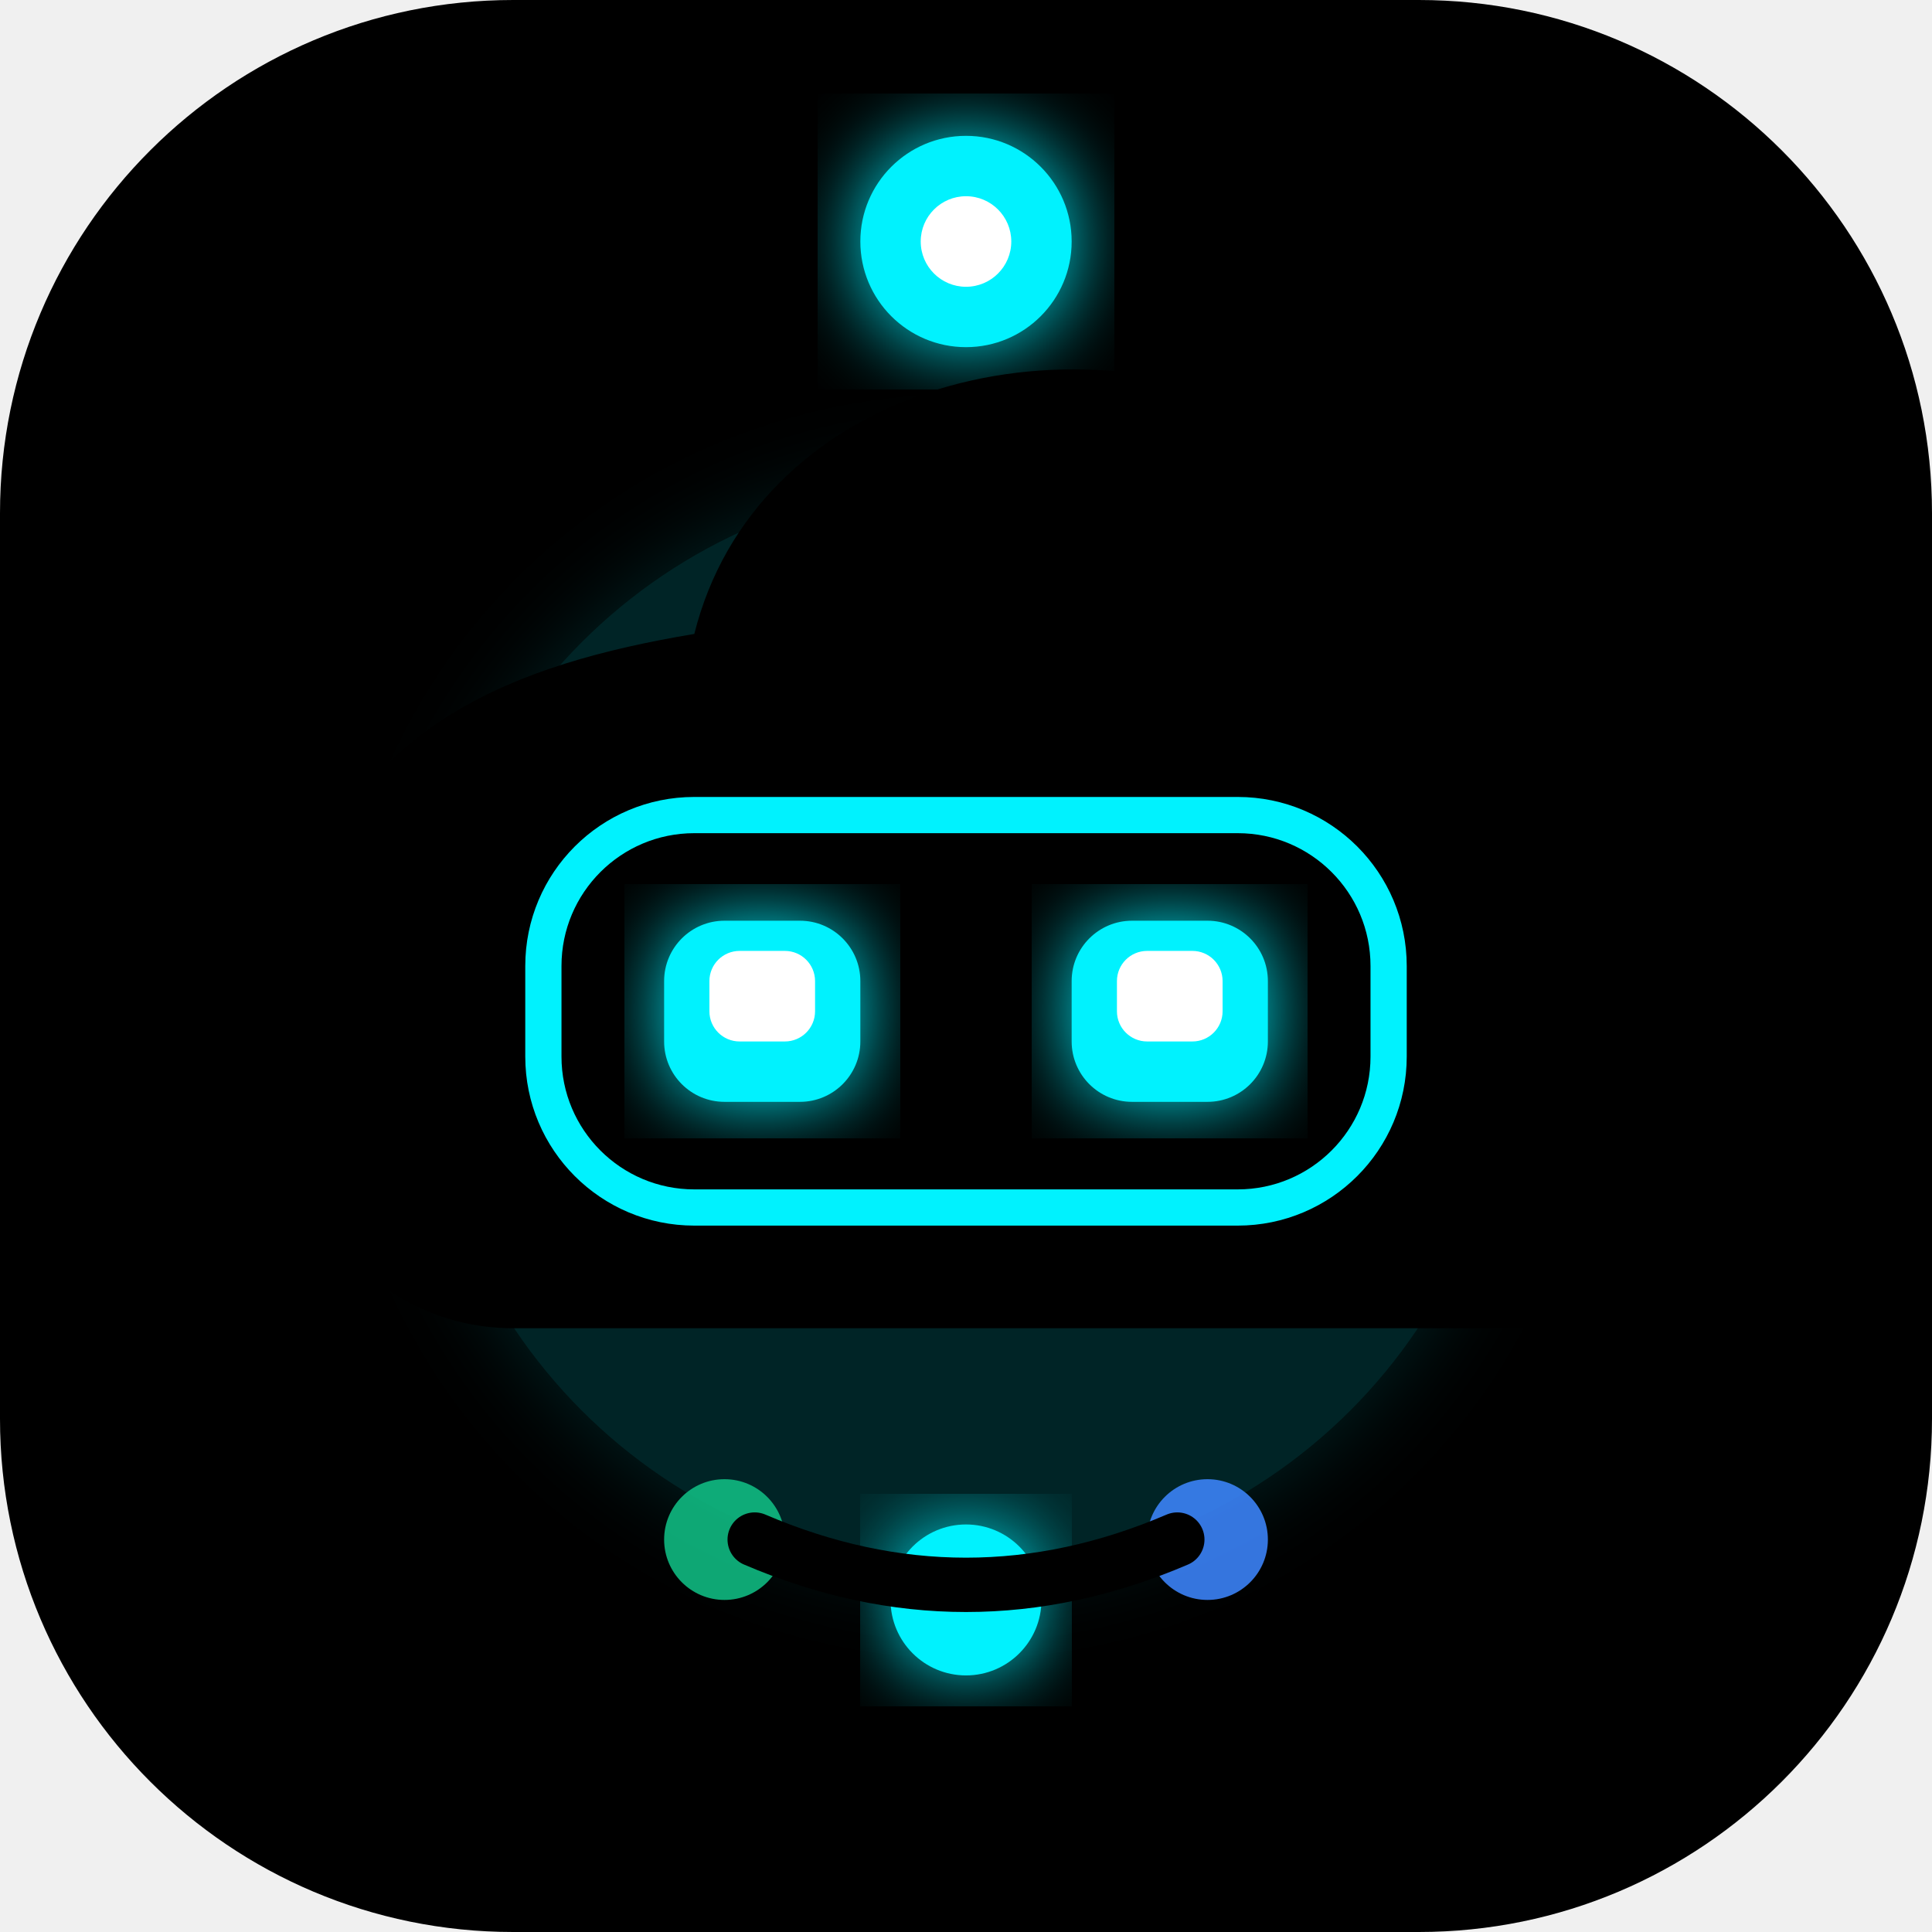
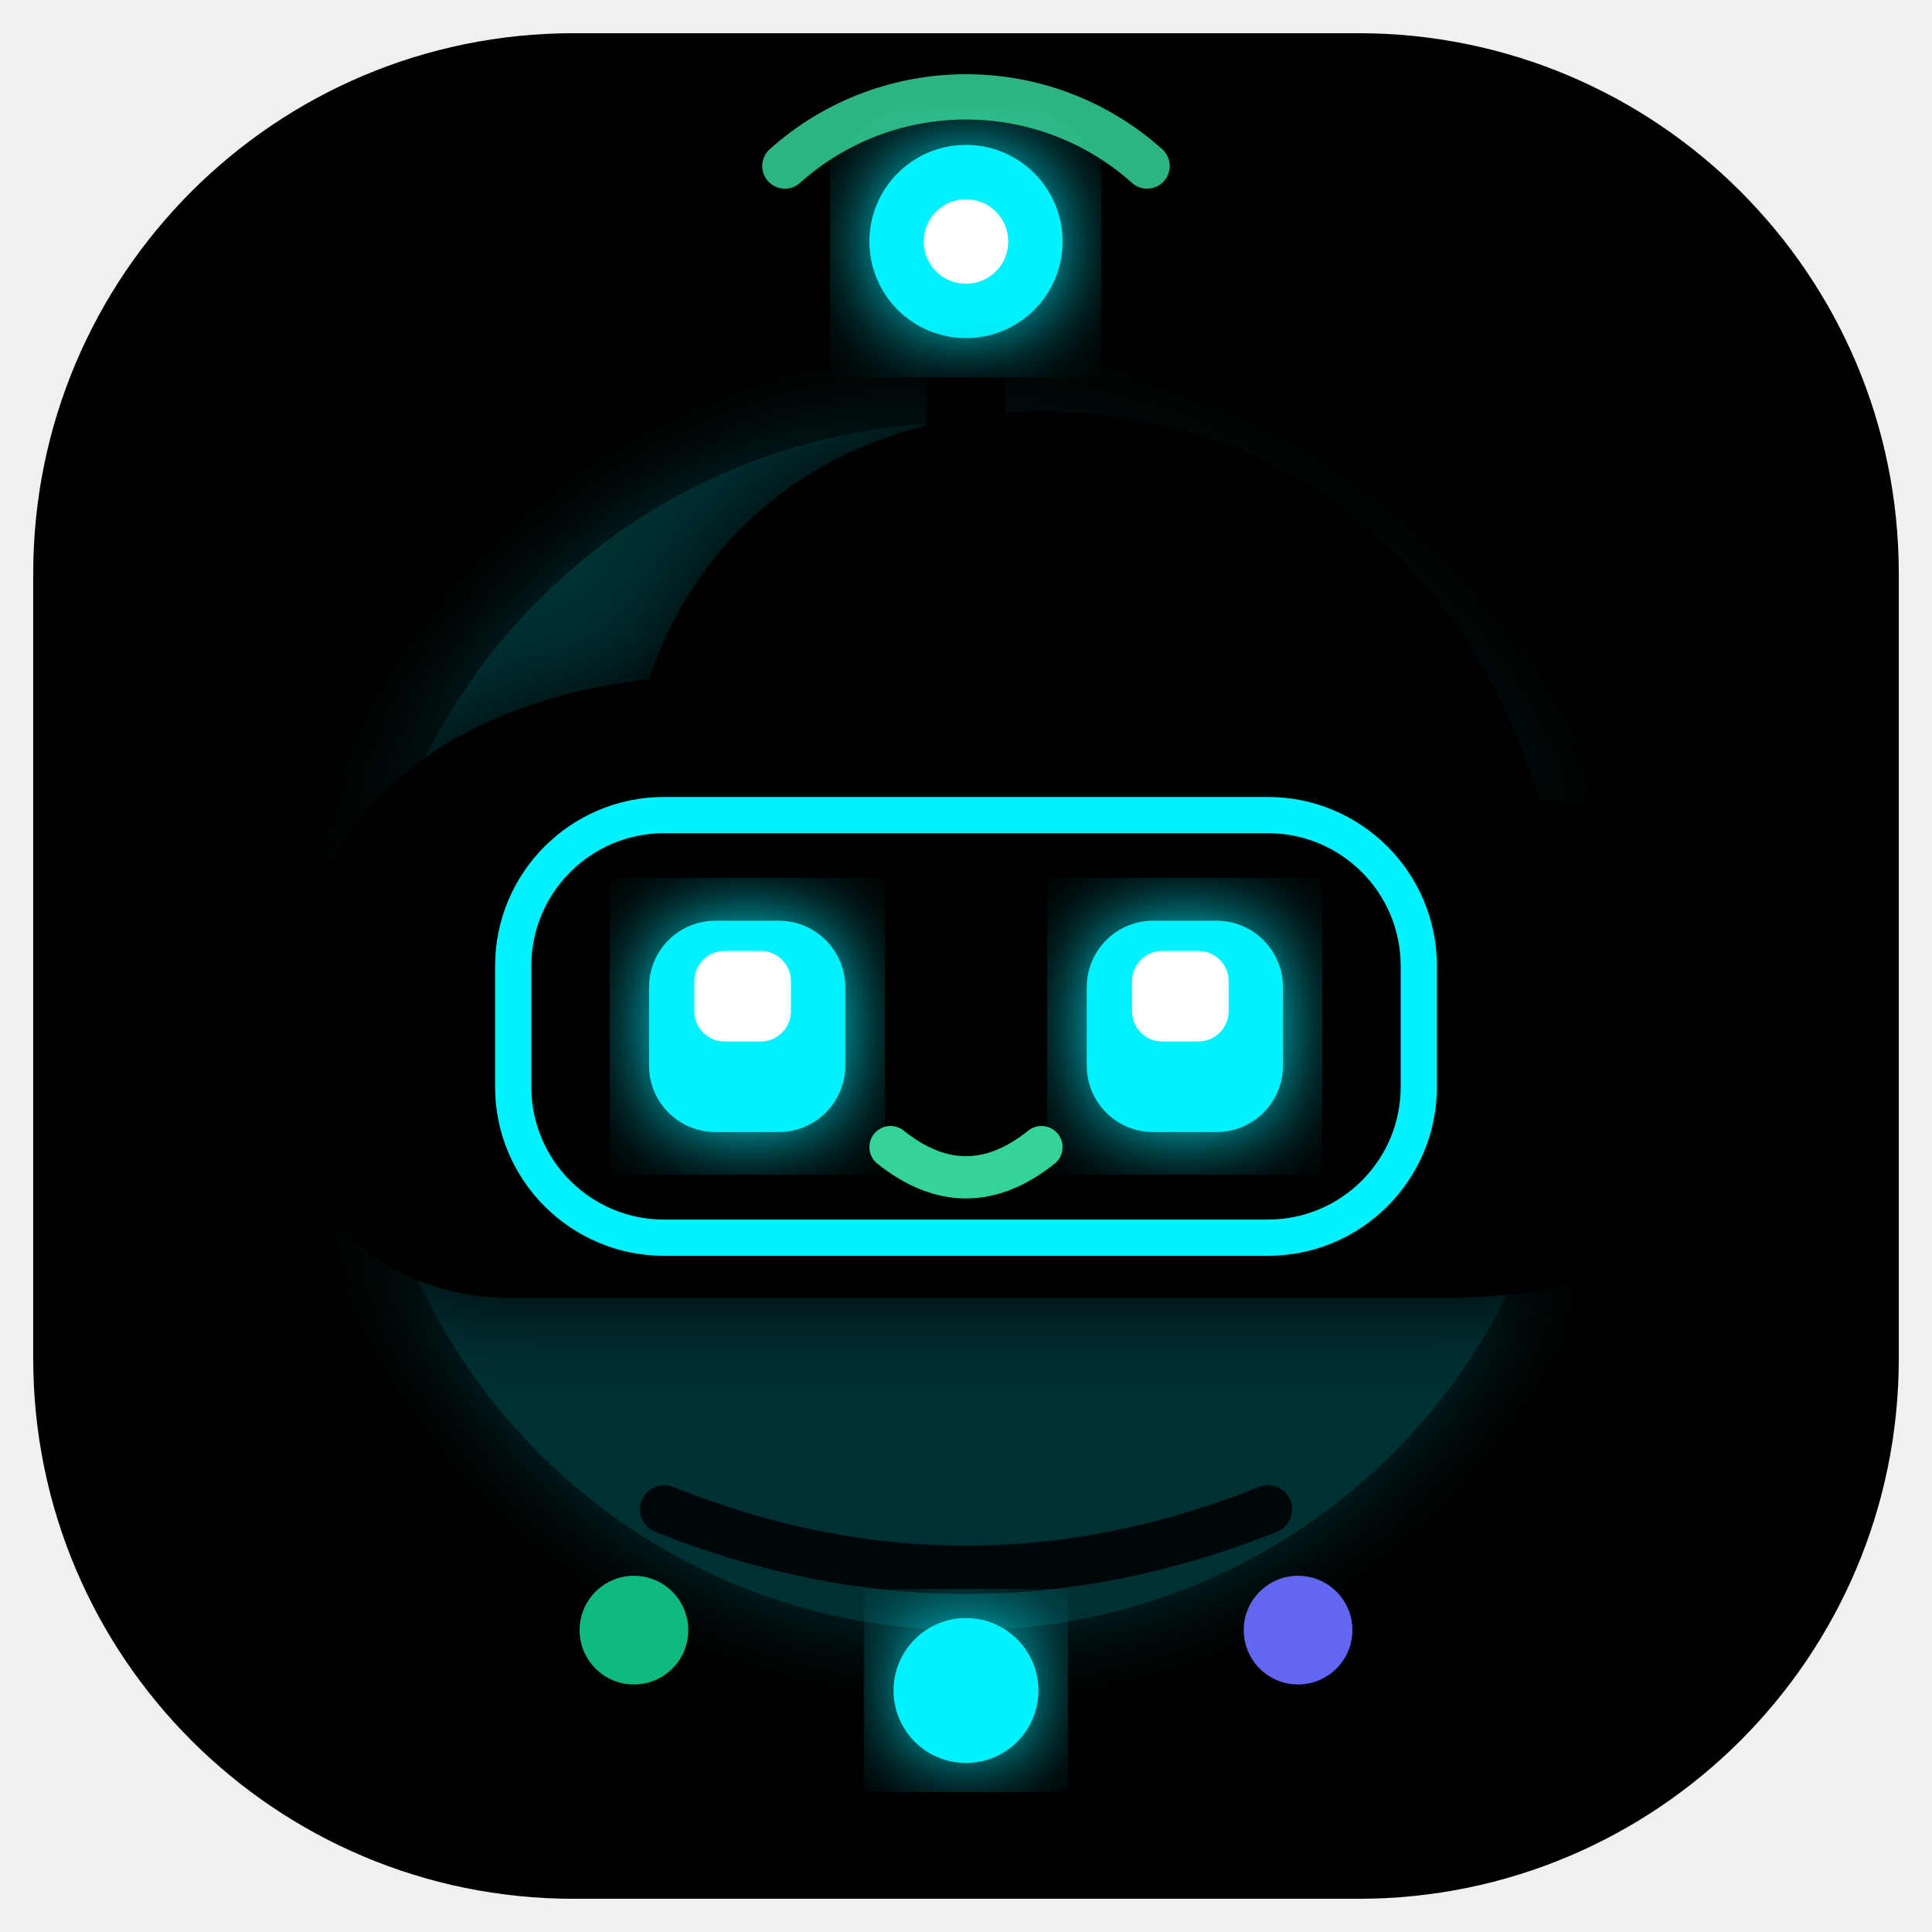
<svg xmlns="http://www.w3.org/2000/svg" width="64" height="64" viewBox="0 0 64 64" fill="none">
  <defs>
-     <linearGradient id="fav-bg" x1="0" y1="0" x2="64" y2="64" gradientUnits="userSpaceOnUse">
-       <stop offset="0%" stopColor="#0b1329" />
-       <stop offset="100%" stopColor="#040711" />
+     <linearGradient id="fav-bg" x1="32" y1="0" x2="32" y2="64" gradientUnits="userSpaceOnUse">
+       <stop offset="0%" stopColor="#0b172a" />
+       <stop offset="50%" stopColor="#060c18" />
+       <stop offset="100%" stopColor="#02050c" />
    </linearGradient>
-     <linearGradient id="fav-primary" x1="4" y1="8" x2="60" y2="60" gradientUnits="userSpaceOnUse">
+     <linearGradient id="fav-primary" x1="8" y1="12" x2="56" y2="52" gradientUnits="userSpaceOnUse">
+       <stop offset="0%" stopColor="#34d399" />
+       <stop offset="35%" stopColor="#00f2fe" />
+       <stop offset="70%" stopColor="#0284c7" />
+       <stop offset="100%" stopColor="#4f46e5" />
+     </linearGradient>
+     <linearGradient id="fav-rim" x1="0" y1="0" x2="64" y2="64" gradientUnits="userSpaceOnUse">
      <stop offset="0%" stopColor="#10b981" />
-       <stop offset="45%" stopColor="#00f2fe" />
-       <stop offset="100%" stopColor="#3b82f6" />
+       <stop offset="40%" stopColor="#06b6d4" />
+       <stop offset="75%" stopColor="#3b82f6" />
+       <stop offset="100%" stopColor="#8b5cf6" />
    </linearGradient>
-     <linearGradient id="fav-visor-glow" x1="20" y1="24" x2="44" y2="44" gradientUnits="userSpaceOnUse">
-       <stop offset="0%" stopColor="#031024" />
-       <stop offset="100%" stopColor="#081a38" />
+     <linearGradient id="fav-visor-glow" x1="32" y1="26" x2="32" y2="42" gradientUnits="userSpaceOnUse">
+       <stop offset="0%" stopColor="#030712" />
+       <stop offset="100%" stopColor="#091427" />
    </linearGradient>
    <filter id="fav-glow" x="-20%" y="-20%" width="140%" height="140%">
      <feGaussianBlur stdDeviation="1.5" result="blur" />
      <feMerge>
        <feMergeNode in="blur" />
        <feMergeNode in="SourceGraphic" />
      </feMerge>
    </filter>
  </defs>
-   <rect x="1" y="1" width="62" height="62" rx="16" fill="url(#fav-bg)" stroke="url(#fav-primary)" stroke-width="2" />
-   <circle cx="32" cy="34" r="18" fill="#00f2fe" opacity="0.15" filter="url(#fav-glow)" />
-   <path d="M32 17 L32 9" stroke="url(#fav-primary)" stroke-width="3" stroke-linecap="round" />
-   <circle cx="32" cy="8" r="3.5" fill="#00f2fe" filter="url(#fav-glow)" />
-   <circle cx="32" cy="8" r="1.5" fill="#ffffff" />
-   <path d="M17 44 C11 44 7 37 10 30 C12 24 17 22 23 21 C25 13 35 10 43 14 C48 16 52 21 53 27 C59 28 63 33 61 40 C60 44 55 44 50 44 Z" fill="url(#fav-primary)" />
-   <rect x="18" y="27" width="28" height="13" rx="5" fill="url(#fav-visor-glow)" stroke="#00f2fe" stroke-width="1.2" />
-   <rect x="22" y="30.5" width="6.5" height="6" rx="2" fill="#00f2fe" filter="url(#fav-glow)" />
-   <rect x="23.5" y="31.5" width="3.5" height="3" rx="1" fill="#ffffff" />
-   <rect x="35.5" y="30.5" width="6.5" height="6" rx="2" fill="#00f2fe" filter="url(#fav-glow)" />
-   <rect x="37" y="31.5" width="3.5" height="3" rx="1" fill="#ffffff" />
-   <circle cx="24" cy="51" r="2" fill="#10b981" opacity="0.9" />
-   <circle cx="32" cy="53" r="2.5" fill="#00f2fe" filter="url(#fav-glow)" />
-   <circle cx="40" cy="51" r="2" fill="#3b82f6" opacity="0.9" />
-   <path d="M25 51 Q32 54 39 51" stroke="url(#fav-primary)" stroke-width="1.8" stroke-linecap="round" fill="none" />
+   <rect x="2" y="2" width="60" height="60" rx="17" fill="url(#fav-bg)" stroke="url(#fav-rim)" stroke-width="1.8" />
+   <circle cx="32" cy="34" r="20" fill="#00f2fe" opacity="0.2" filter="url(#fav-glow)" />
+   <path d="M32 16 L32 9" stroke="url(#fav-primary)" stroke-width="2.6" stroke-linecap="round" />
+   <circle cx="32" cy="8" r="3.2" fill="#00f2fe" filter="url(#fav-glow)" />
+   <circle cx="32" cy="8" r="1.4" fill="#ffffff" />
+   <path d="M26 5.5 A 9 9 0 0 1 38 5.5" stroke="#34d399" stroke-width="1.5" stroke-linecap="round" opacity="0.85" />
+   <path d="M17 43 C10.5 43 7.5 36.5 10 30.5 C12 25 17 23 21.5 22.5 C24 15 32 12 40 14.5 C46 16.5 49.5 21.5 51 26.5 C56.5 27 60 32.5 58 38 C56.8 42 52 43 47.5 43 Z" fill="url(#fav-primary)" filter="url(#fav-glow)" />
+   <rect x="17" y="27" width="30" height="14" rx="5" fill="url(#fav-visor-glow)" stroke="#00f2fe" stroke-width="1.2" />
+   <rect x="21.5" y="30.5" width="6.5" height="7" rx="2.2" fill="#00f2fe" filter="url(#fav-glow)" />
+   <rect x="23" y="31.5" width="3.2" height="3" rx="1" fill="#ffffff" />
+   <rect x="36" y="30.5" width="6.5" height="7" rx="2.2" fill="#00f2fe" filter="url(#fav-glow)" />
+   <rect x="37.5" y="31.5" width="3.2" height="3" rx="1" fill="#ffffff" />
+   <path d="M29.5 38 Q32 40 34.5 38" stroke="#34d399" stroke-width="1.4" stroke-linecap="round" />
+   <path d="M22 50 Q32 54 42 50" stroke="url(#fav-primary)" stroke-width="1.6" stroke-linecap="round" fill="none" opacity="0.85" />
+   <circle cx="21" cy="54" r="1.8" fill="#10b981" />
+   <circle cx="32" cy="56" r="2.4" fill="#00f2fe" filter="url(#fav-glow)" />
+   <circle cx="43" cy="54" r="1.8" fill="#6366f1" />
</svg>
